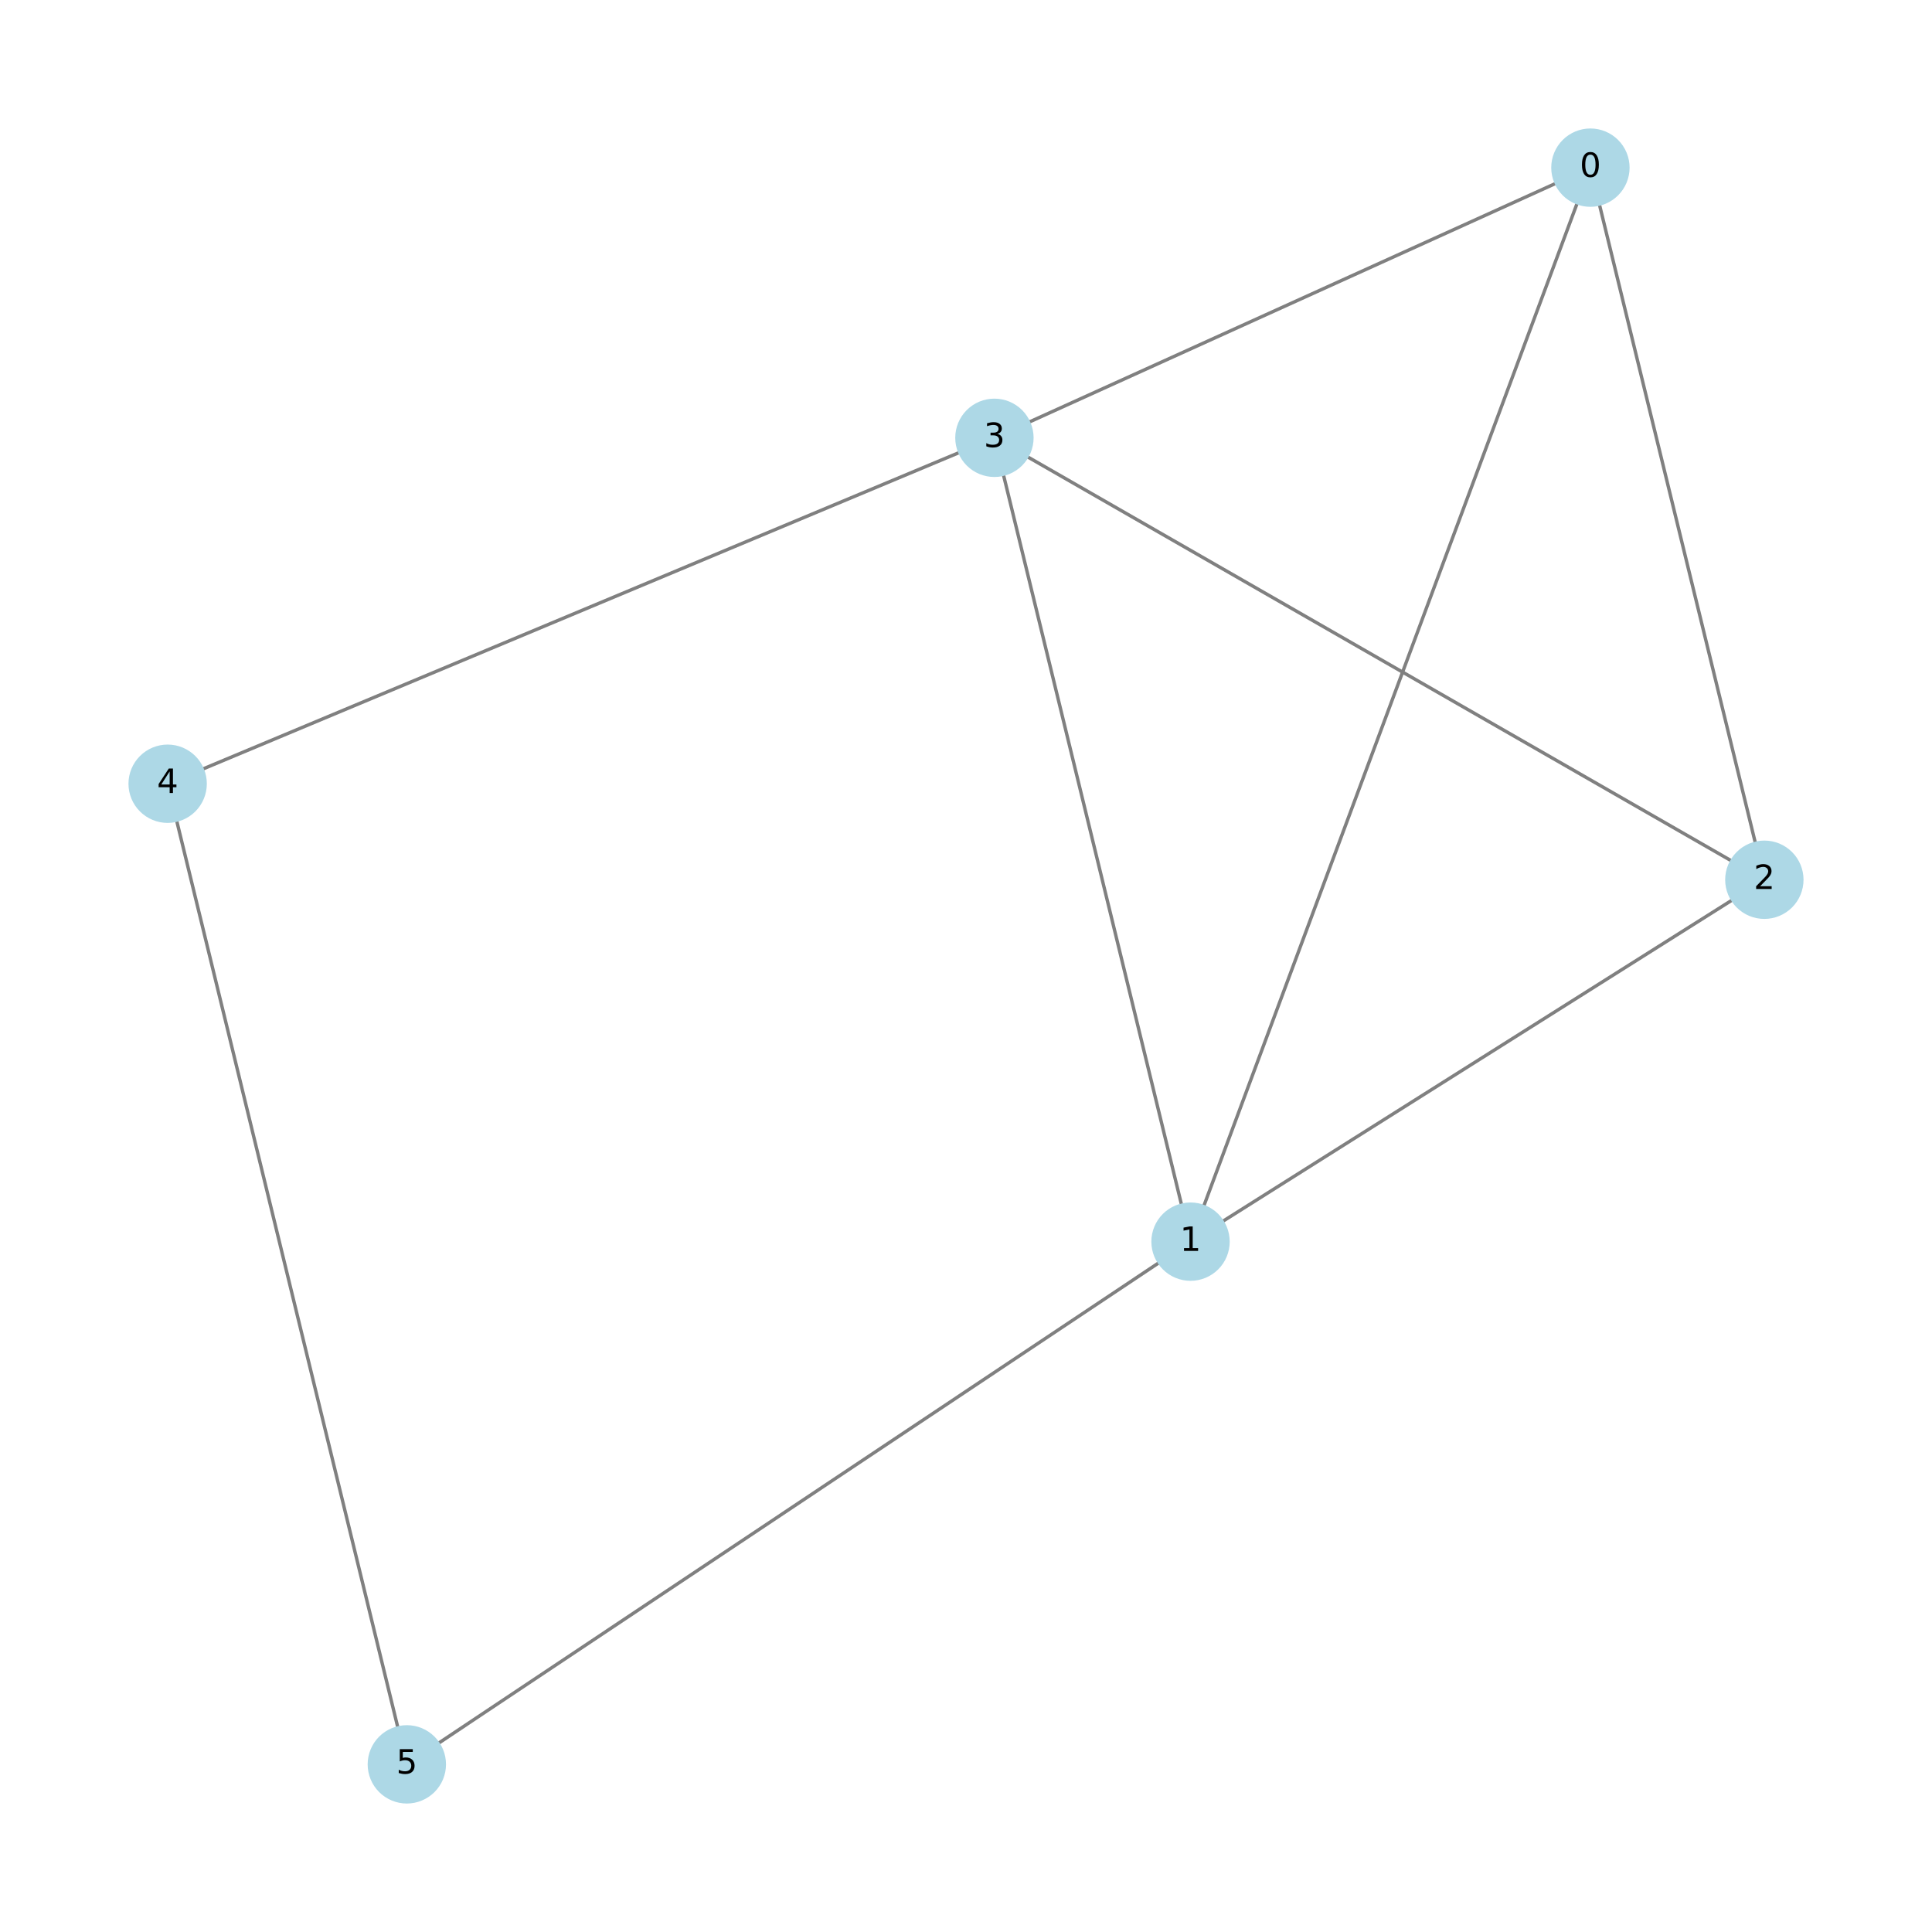
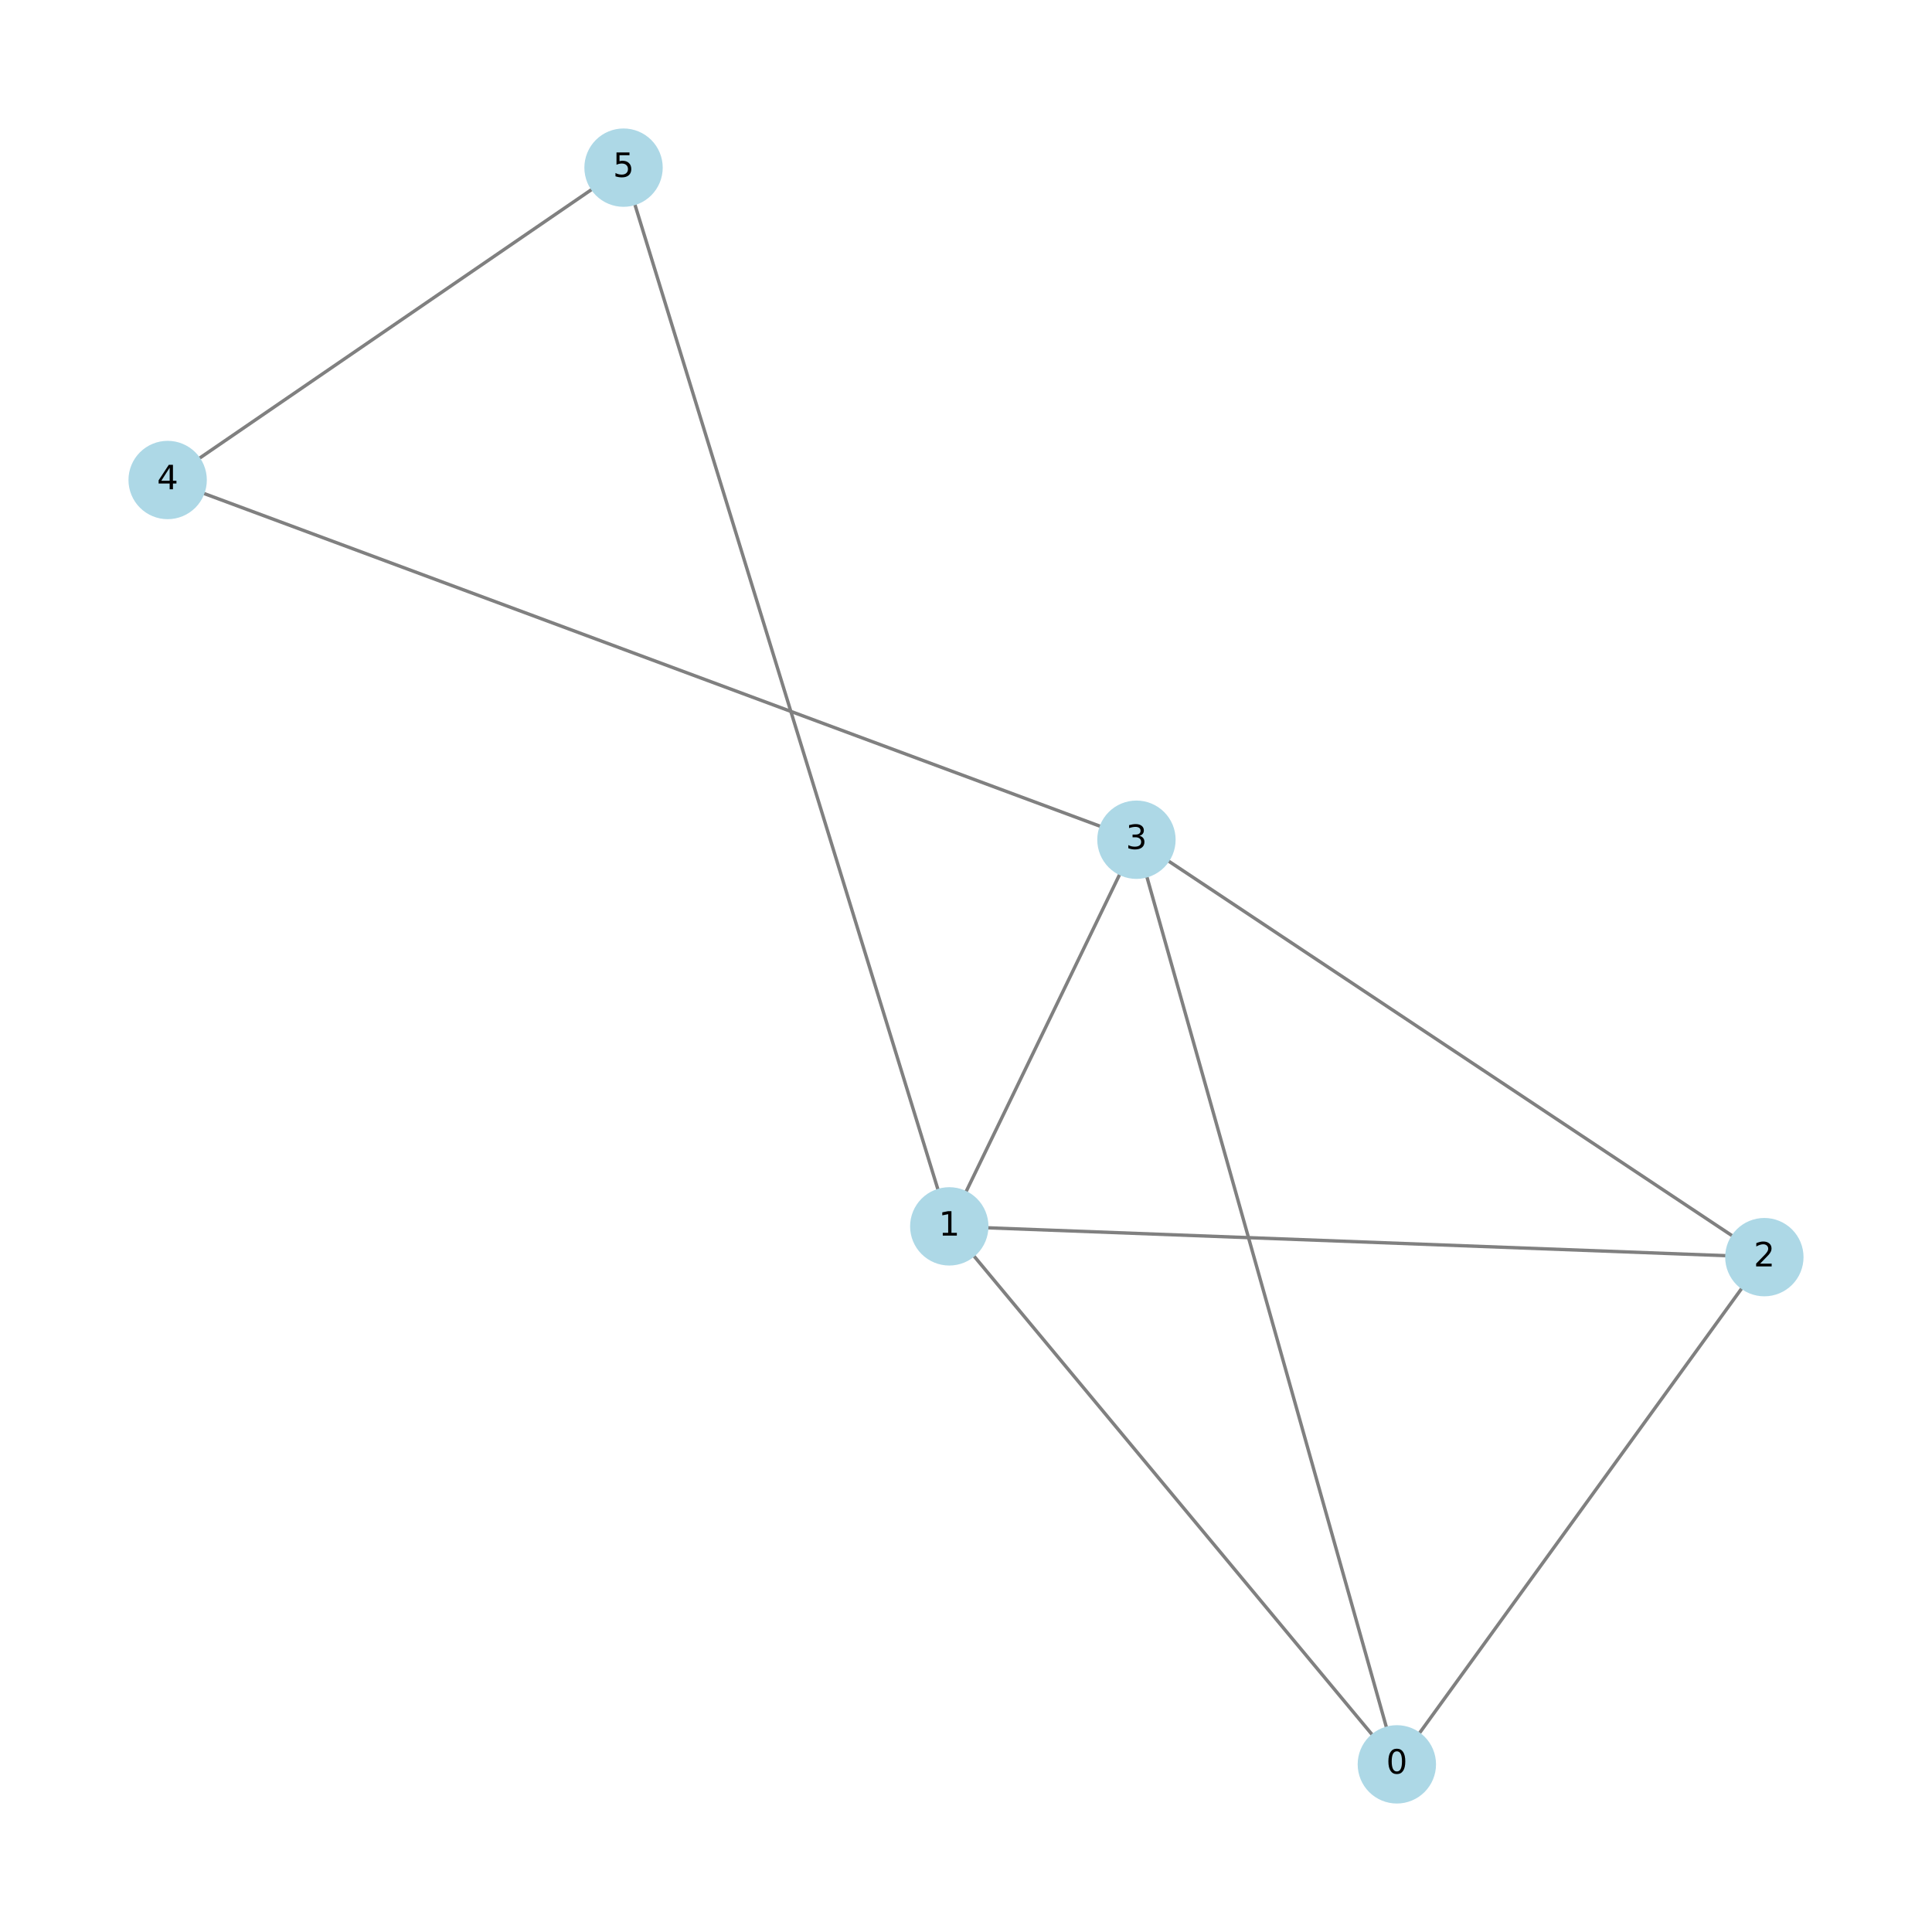
<svg xmlns="http://www.w3.org/2000/svg" xmlns:xlink="http://www.w3.org/1999/xlink" width="576pt" height="576pt" viewBox="0 0 576 576" version="1.1">
  <defs>
    <style type="text/css">*{stroke-linejoin: round; stroke-linecap: butt}</style>
  </defs>
  <g id="figure_1">
    <g id="patch_1">
      <path d="M 0 576  L 576 576  L 576 0  L 0 0  L 0 576  z " style="fill: none" />
    </g>
    <g id="axes_1">
      <g id="LineCollection_1">
-         <path d="M 474.161 49.983  L 354.941 370.182  " clip-path="url(#p707ec4878d)" style="fill: none; stroke: #808080" />
-         <path d="M 474.161 49.983  L 526.017 262.284  " clip-path="url(#p707ec4878d)" style="fill: none; stroke: #808080" />
-         <path d="M 474.161 49.983  L 296.474 130.528  " clip-path="url(#p707ec4878d)" style="fill: none; stroke: #808080" />
-         <path d="M 354.941 370.182  L 526.017 262.284  " clip-path="url(#p707ec4878d)" style="fill: none; stroke: #808080" />
-         <path d="M 354.941 370.182  L 296.474 130.528  " clip-path="url(#p707ec4878d)" style="fill: none; stroke: #808080" />
-         <path d="M 354.941 370.182  L 121.291 526.017  " clip-path="url(#p707ec4878d)" style="fill: none; stroke: #808080" />
-         <path d="M 526.017 262.284  L 296.474 130.528  " clip-path="url(#p707ec4878d)" style="fill: none; stroke: #808080" />
-         <path d="M 296.474 130.528  L 49.983 233.662  " clip-path="url(#p707ec4878d)" style="fill: none; stroke: #808080" />
-         <path d="M 49.983 233.662  L 121.291 526.017  " clip-path="url(#p707ec4878d)" style="fill: none; stroke: #808080" />
+         <path d="M 416.451 526.017  L 283.015 365.623  " clip-path="url(#pd8bfc7e2ef)" style="fill: none; stroke: #808080" />
+         <path d="M 416.451 526.017  L 526.017 374.801  " clip-path="url(#pd8bfc7e2ef)" style="fill: none; stroke: #808080" />
+         <path d="M 416.451 526.017  L 338.816 250.355  " clip-path="url(#pd8bfc7e2ef)" style="fill: none; stroke: #808080" />
+         <path d="M 283.015 365.623  L 526.017 374.801  " clip-path="url(#pd8bfc7e2ef)" style="fill: none; stroke: #808080" />
+         <path d="M 283.015 365.623  L 338.816 250.355  " clip-path="url(#pd8bfc7e2ef)" style="fill: none; stroke: #808080" />
+         <path d="M 283.015 365.623  L 185.902 49.983  " clip-path="url(#pd8bfc7e2ef)" style="fill: none; stroke: #808080" />
+         <path d="M 526.017 374.801  L 338.816 250.355  " clip-path="url(#pd8bfc7e2ef)" style="fill: none; stroke: #808080" />
+         <path d="M 338.816 250.355  L 49.983 143.108  " clip-path="url(#pd8bfc7e2ef)" style="fill: none; stroke: #808080" />
+         <path d="M 49.983 143.108  L 185.902 49.983  " clip-path="url(#pd8bfc7e2ef)" style="fill: none; stroke: #808080" />
      </g>
      <g id="PathCollection_1">
        <defs>
-           <path id="m7113761a46" d="M 0 11.18  C 2.965 11.18 5.809 10.002 7.906 7.906  C 10.002 5.809 11.18 2.965 11.18 0  C 11.18 -2.965 10.002 -5.809 7.906 -7.906  C 5.809 -10.002 2.965 -11.18 0 -11.18  C -2.965 -11.18 -5.809 -10.002 -7.906 -7.906  C -10.002 -5.809 -11.18 -2.965 -11.18 0  C -11.18 2.965 -10.002 5.809 -7.906 7.906  C -5.809 10.002 -2.965 11.18 0 11.18  z " style="stroke: #add8e6" />
+           <path id="m29c6a5d561" d="M 0 11.18  C 2.965 11.18 5.809 10.002 7.906 7.906  C 10.002 5.809 11.18 2.965 11.18 0  C 11.18 -2.965 10.002 -5.809 7.906 -7.906  C 5.809 -10.002 2.965 -11.18 0 -11.18  C -2.965 -11.18 -5.809 -10.002 -7.906 -7.906  C -10.002 -5.809 -11.18 -2.965 -11.18 0  C -11.18 2.965 -10.002 5.809 -7.906 7.906  C -5.809 10.002 -2.965 11.18 0 11.18  z " style="stroke: #add8e6" />
        </defs>
-         <g clip-path="url(#p707ec4878d)">
-           <use xlink:href="#m7113761a46" x="474.161" y="49.983" style="fill: #add8e6; stroke: #add8e6" />
-           <use xlink:href="#m7113761a46" x="354.941" y="370.182" style="fill: #add8e6; stroke: #add8e6" />
-           <use xlink:href="#m7113761a46" x="526.017" y="262.284" style="fill: #add8e6; stroke: #add8e6" />
-           <use xlink:href="#m7113761a46" x="296.474" y="130.528" style="fill: #add8e6; stroke: #add8e6" />
-           <use xlink:href="#m7113761a46" x="49.983" y="233.662" style="fill: #add8e6; stroke: #add8e6" />
-           <use xlink:href="#m7113761a46" x="121.291" y="526.017" style="fill: #add8e6; stroke: #add8e6" />
+         <g clip-path="url(#pd8bfc7e2ef)">
+           <use xlink:href="#m29c6a5d561" x="416.451" y="526.017" style="fill: #add8e6; stroke: #add8e6" />
+           <use xlink:href="#m29c6a5d561" x="283.015" y="365.623" style="fill: #add8e6; stroke: #add8e6" />
+           <use xlink:href="#m29c6a5d561" x="526.017" y="374.801" style="fill: #add8e6; stroke: #add8e6" />
+           <use xlink:href="#m29c6a5d561" x="338.816" y="250.355" style="fill: #add8e6; stroke: #add8e6" />
+           <use xlink:href="#m29c6a5d561" x="49.983" y="143.108" style="fill: #add8e6; stroke: #add8e6" />
+           <use xlink:href="#m29c6a5d561" x="185.902" y="49.983" style="fill: #add8e6; stroke: #add8e6" />
        </g>
      </g>
      <g id="text_1">
-         <g clip-path="url(#p707ec4878d)">
-           <g transform="translate(470.9796 52.74285) scale(0.1 -0.1)">
+         <g clip-path="url(#pd8bfc7e2ef)">
+           <g transform="translate(413.2697 528.7759) scale(0.1 -0.1)">
            <defs>
              <path id="DejaVuSans-30" d="M 2034 4250  Q 1547 4250 1301 3770  Q 1056 3291 1056 2328  Q 1056 1369 1301 889  Q 1547 409 2034 409  Q 2525 409 2770 889  Q 3016 1369 3016 2328  Q 3016 3291 2770 3770  Q 2525 4250 2034 4250  z M 2034 4750  Q 2819 4750 3233 4129  Q 3647 3509 3647 2328  Q 3647 1150 3233 529  Q 2819 -91 2034 -91  Q 1250 -91 836 529  Q 422 1150 422 2328  Q 422 3509 836 4129  Q 1250 4750 2034 4750  z " transform="scale(0.015625)" />
            </defs>
            <use xlink:href="#DejaVuSans-30" />
          </g>
        </g>
      </g>
      <g id="text_2">
-         <g clip-path="url(#p707ec4878d)">
-           <g transform="translate(351.7599 372.9418) scale(0.1 -0.1)">
+         <g clip-path="url(#pd8bfc7e2ef)">
+           <g transform="translate(279.8341 368.3826) scale(0.1 -0.1)">
            <defs>
              <path id="DejaVuSans-31" d="M 794 531  L 1825 531  L 1825 4091  L 703 3866  L 703 4441  L 1819 4666  L 2450 4666  L 2450 531  L 3481 531  L 3481 0  L 794 0  L 794 531  z " transform="scale(0.015625)" />
            </defs>
            <use xlink:href="#DejaVuSans-31" />
          </g>
        </g>
      </g>
      <g id="text_3">
-         <g clip-path="url(#p707ec4878d)">
-           <g transform="translate(522.8353 265.0437) scale(0.1 -0.1)">
+         <g clip-path="url(#pd8bfc7e2ef)">
+           <g transform="translate(522.8353 377.5601) scale(0.1 -0.1)">
            <defs>
              <path id="DejaVuSans-32" d="M 1228 531  L 3431 531  L 3431 0  L 469 0  L 469 531  Q 828 903 1448 1529  Q 2069 2156 2228 2338  Q 2531 2678 2651 2914  Q 2772 3150 2772 3378  Q 2772 3750 2511 3984  Q 2250 4219 1831 4219  Q 1534 4219 1204 4116  Q 875 4013 500 3803  L 500 4441  Q 881 4594 1212 4672  Q 1544 4750 1819 4750  Q 2544 4750 2975 4387  Q 3406 4025 3406 3419  Q 3406 3131 3298 2873  Q 3191 2616 2906 2266  Q 2828 2175 2409 1742  Q 1991 1309 1228 531  z " transform="scale(0.015625)" />
            </defs>
            <use xlink:href="#DejaVuSans-32" />
          </g>
        </g>
      </g>
      <g id="text_4">
-         <g clip-path="url(#p707ec4878d)">
-           <g transform="translate(293.2932 133.2876) scale(0.1 -0.1)">
+         <g clip-path="url(#pd8bfc7e2ef)">
+           <g transform="translate(335.6347 253.1148) scale(0.1 -0.1)">
            <defs>
              <path id="DejaVuSans-33" d="M 2597 2516  Q 3050 2419 3304 2112  Q 3559 1806 3559 1356  Q 3559 666 3084 287  Q 2609 -91 1734 -91  Q 1441 -91 1130 -33  Q 819 25 488 141  L 488 750  Q 750 597 1062 519  Q 1375 441 1716 441  Q 2309 441 2620 675  Q 2931 909 2931 1356  Q 2931 1769 2642 2001  Q 2353 2234 1838 2234  L 1294 2234  L 1294 2753  L 1863 2753  Q 2328 2753 2575 2939  Q 2822 3125 2822 3475  Q 2822 3834 2567 4026  Q 2313 4219 1838 4219  Q 1578 4219 1281 4162  Q 984 4106 628 3988  L 628 4550  Q 988 4650 1302 4700  Q 1616 4750 1894 4750  Q 2613 4750 3031 4423  Q 3450 4097 3450 3541  Q 3450 3153 3228 2886  Q 3006 2619 2597 2516  z " transform="scale(0.015625)" />
            </defs>
            <use xlink:href="#DejaVuSans-33" />
          </g>
        </g>
      </g>
      <g id="text_5">
-         <g clip-path="url(#p707ec4878d)">
-           <g transform="translate(46.80222 236.421) scale(0.1 -0.1)">
+         <g clip-path="url(#pd8bfc7e2ef)">
+           <g transform="translate(46.80222 145.8676) scale(0.1 -0.1)">
            <defs>
              <path id="DejaVuSans-34" d="M 2419 4116  L 825 1625  L 2419 1625  L 2419 4116  z M 2253 4666  L 3047 4666  L 3047 1625  L 3713 1625  L 3713 1100  L 3047 1100  L 3047 0  L 2419 0  L 2419 1100  L 313 1100  L 313 1709  L 2253 4666  z " transform="scale(0.015625)" />
            </defs>
            <use xlink:href="#DejaVuSans-34" />
          </g>
        </g>
      </g>
      <g id="text_6">
-         <g clip-path="url(#p707ec4878d)">
-           <g transform="translate(118.1102 528.7759) scale(0.1 -0.1)">
+         <g clip-path="url(#pd8bfc7e2ef)">
+           <g transform="translate(182.7208 52.74285) scale(0.1 -0.1)">
            <defs>
              <path id="DejaVuSans-35" d="M 691 4666  L 3169 4666  L 3169 4134  L 1269 4134  L 1269 2991  Q 1406 3038 1543 3061  Q 1681 3084 1819 3084  Q 2600 3084 3056 2656  Q 3513 2228 3513 1497  Q 3513 744 3044 326  Q 2575 -91 1722 -91  Q 1428 -91 1123 -41  Q 819 9 494 109  L 494 744  Q 775 591 1075 516  Q 1375 441 1709 441  Q 2250 441 2565 725  Q 2881 1009 2881 1497  Q 2881 1984 2565 2268  Q 2250 2553 1709 2553  Q 1456 2553 1204 2497  Q 953 2441 691 2322  L 691 4666  z " transform="scale(0.015625)" />
            </defs>
            <use xlink:href="#DejaVuSans-35" />
          </g>
        </g>
      </g>
      <g id="text_7">
        <g transform="translate(222.1238 -6) scale(0.12 -0.12)">
          <defs>
            <path id="DejaVuSans-47" d="M 3809 666  L 3809 1919  L 2778 1919  L 2778 2438  L 4434 2438  L 4434 434  Q 4069 175 3628 42  Q 3188 -91 2688 -91  Q 1594 -91 976 548  Q 359 1188 359 2328  Q 359 3472 976 4111  Q 1594 4750 2688 4750  Q 3144 4750 3555 4637  Q 3966 4525 4313 4306  L 4313 3634  Q 3963 3931 3569 4081  Q 3175 4231 2741 4231  Q 1884 4231 1454 3753  Q 1025 3275 1025 2328  Q 1025 1384 1454 906  Q 1884 428 2741 428  Q 3075 428 3337 486  Q 3600 544 3809 666  z " transform="scale(0.015625)" />
            <path id="DejaVuSans-72" d="M 2631 2963  Q 2534 3019 2420 3045  Q 2306 3072 2169 3072  Q 1681 3072 1420 2755  Q 1159 2438 1159 1844  L 1159 0  L 581 0  L 581 3500  L 1159 3500  L 1159 2956  Q 1341 3275 1631 3429  Q 1922 3584 2338 3584  Q 2397 3584 2469 3576  Q 2541 3569 2628 3553  L 2631 2963  z " transform="scale(0.015625)" />
            <path id="DejaVuSans-61" d="M 2194 1759  Q 1497 1759 1228 1600  Q 959 1441 959 1056  Q 959 750 1161 570  Q 1363 391 1709 391  Q 2188 391 2477 730  Q 2766 1069 2766 1631  L 2766 1759  L 2194 1759  z M 3341 1997  L 3341 0  L 2766 0  L 2766 531  Q 2569 213 2275 61  Q 1981 -91 1556 -91  Q 1019 -91 701 211  Q 384 513 384 1019  Q 384 1609 779 1909  Q 1175 2209 1959 2209  L 2766 2209  L 2766 2266  Q 2766 2663 2505 2880  Q 2244 3097 1772 3097  Q 1472 3097 1187 3025  Q 903 2953 641 2809  L 641 3341  Q 956 3463 1253 3523  Q 1550 3584 1831 3584  Q 2591 3584 2966 3190  Q 3341 2797 3341 1997  z " transform="scale(0.015625)" />
            <path id="DejaVuSans-70" d="M 1159 525  L 1159 -1331  L 581 -1331  L 581 3500  L 1159 3500  L 1159 2969  Q 1341 3281 1617 3432  Q 1894 3584 2278 3584  Q 2916 3584 3314 3078  Q 3713 2572 3713 1747  Q 3713 922 3314 415  Q 2916 -91 2278 -91  Q 1894 -91 1617 61  Q 1341 213 1159 525  z M 3116 1747  Q 3116 2381 2855 2742  Q 2594 3103 2138 3103  Q 1681 3103 1420 2742  Q 1159 2381 1159 1747  Q 1159 1113 1420 752  Q 1681 391 2138 391  Q 2594 391 2855 752  Q 3116 1113 3116 1747  z " transform="scale(0.015625)" />
            <path id="DejaVuSans-68" d="M 3513 2113  L 3513 0  L 2938 0  L 2938 2094  Q 2938 2591 2744 2837  Q 2550 3084 2163 3084  Q 1697 3084 1428 2787  Q 1159 2491 1159 1978  L 1159 0  L 581 0  L 581 4863  L 1159 4863  L 1159 2956  Q 1366 3272 1645 3428  Q 1925 3584 2291 3584  Q 2894 3584 3203 3211  Q 3513 2838 3513 2113  z " transform="scale(0.015625)" />
            <path id="DejaVuSans-20" transform="scale(0.015625)" />
            <path id="DejaVuSans-52" d="M 2841 2188  Q 3044 2119 3236 1894  Q 3428 1669 3622 1275  L 4263 0  L 3584 0  L 2988 1197  Q 2756 1666 2539 1819  Q 2322 1972 1947 1972  L 1259 1972  L 1259 0  L 628 0  L 628 4666  L 2053 4666  Q 2853 4666 3247 4331  Q 3641 3997 3641 3322  Q 3641 2881 3436 2590  Q 3231 2300 2841 2188  z M 1259 4147  L 1259 2491  L 2053 2491  Q 2509 2491 2742 2702  Q 2975 2913 2975 3322  Q 2975 3731 2742 3939  Q 2509 4147 2053 4147  L 1259 4147  z " transform="scale(0.015625)" />
            <path id="DejaVuSans-65" d="M 3597 1894  L 3597 1613  L 953 1613  Q 991 1019 1311 708  Q 1631 397 2203 397  Q 2534 397 2845 478  Q 3156 559 3463 722  L 3463 178  Q 3153 47 2828 -22  Q 2503 -91 2169 -91  Q 1331 -91 842 396  Q 353 884 353 1716  Q 353 2575 817 3079  Q 1281 3584 2069 3584  Q 2775 3584 3186 3129  Q 3597 2675 3597 1894  z M 3022 2063  Q 3016 2534 2758 2815  Q 2500 3097 2075 3097  Q 1594 3097 1305 2825  Q 1016 2553 972 2059  L 3022 2063  z " transform="scale(0.015625)" />
            <path id="DejaVuSans-73" d="M 2834 3397  L 2834 2853  Q 2591 2978 2328 3040  Q 2066 3103 1784 3103  Q 1356 3103 1142 2972  Q 928 2841 928 2578  Q 928 2378 1081 2264  Q 1234 2150 1697 2047  L 1894 2003  Q 2506 1872 2764 1633  Q 3022 1394 3022 966  Q 3022 478 2636 193  Q 2250 -91 1575 -91  Q 1294 -91 989 -36  Q 684 19 347 128  L 347 722  Q 666 556 975 473  Q 1284 391 1588 391  Q 1994 391 2212 530  Q 2431 669 2431 922  Q 2431 1156 2273 1281  Q 2116 1406 1581 1522  L 1381 1569  Q 847 1681 609 1914  Q 372 2147 372 2553  Q 372 3047 722 3315  Q 1072 3584 1716 3584  Q 2034 3584 2315 3537  Q 2597 3491 2834 3397  z " transform="scale(0.015625)" />
            <path id="DejaVuSans-6e" d="M 3513 2113  L 3513 0  L 2938 0  L 2938 2094  Q 2938 2591 2744 2837  Q 2550 3084 2163 3084  Q 1697 3084 1428 2787  Q 1159 2491 1159 1978  L 1159 0  L 581 0  L 581 3500  L 1159 3500  L 1159 2956  Q 1366 3272 1645 3428  Q 1925 3584 2291 3584  Q 2894 3584 3203 3211  Q 3513 2838 3513 2113  z " transform="scale(0.015625)" />
            <path id="DejaVuSans-74" d="M 1172 4494  L 1172 3500  L 2356 3500  L 2356 3053  L 1172 3053  L 1172 1153  Q 1172 725 1289 603  Q 1406 481 1766 481  L 2356 481  L 2356 0  L 1766 0  Q 1100 0 847 248  Q 594 497 594 1153  L 594 3053  L 172 3053  L 172 3500  L 594 3500  L 594 4494  L 1172 4494  z " transform="scale(0.015625)" />
            <path id="DejaVuSans-69" d="M 603 3500  L 1178 3500  L 1178 0  L 603 0  L 603 3500  z M 603 4863  L 1178 4863  L 1178 4134  L 603 4134  L 603 4863  z " transform="scale(0.015625)" />
            <path id="DejaVuSans-6f" d="M 1959 3097  Q 1497 3097 1228 2736  Q 959 2375 959 1747  Q 959 1119 1226 758  Q 1494 397 1959 397  Q 2419 397 2687 759  Q 2956 1122 2956 1747  Q 2956 2369 2687 2733  Q 2419 3097 1959 3097  z M 1959 3584  Q 2709 3584 3137 3096  Q 3566 2609 3566 1747  Q 3566 888 3137 398  Q 2709 -91 1959 -91  Q 1206 -91 779 398  Q 353 888 353 1747  Q 353 2609 779 3096  Q 1206 3584 1959 3584  z " transform="scale(0.015625)" />
          </defs>
          <use xlink:href="#DejaVuSans-47" />
          <use xlink:href="#DejaVuSans-72" x="77.49" />
          <use xlink:href="#DejaVuSans-61" x="118.604" />
          <use xlink:href="#DejaVuSans-70" x="179.883" />
          <use xlink:href="#DejaVuSans-68" x="243.359" />
          <use xlink:href="#DejaVuSans-20" x="306.738" />
          <use xlink:href="#DejaVuSans-52" x="338.525" />
          <use xlink:href="#DejaVuSans-65" x="403.508" />
          <use xlink:href="#DejaVuSans-70" x="465.031" />
          <use xlink:href="#DejaVuSans-72" x="528.508" />
          <use xlink:href="#DejaVuSans-65" x="567.371" />
          <use xlink:href="#DejaVuSans-73" x="628.895" />
          <use xlink:href="#DejaVuSans-65" x="680.994" />
          <use xlink:href="#DejaVuSans-6e" x="742.518" />
          <use xlink:href="#DejaVuSans-74" x="805.896" />
          <use xlink:href="#DejaVuSans-61" x="845.105" />
          <use xlink:href="#DejaVuSans-74" x="906.385" />
          <use xlink:href="#DejaVuSans-69" x="945.594" />
          <use xlink:href="#DejaVuSans-6f" x="973.377" />
          <use xlink:href="#DejaVuSans-6e" x="1034.559" />
        </g>
      </g>
    </g>
  </g>
  <defs>
-     <clipPath id="p707ec4878d">
+     <clipPath id="pd8bfc7e2ef">
      <rect x="0" y="0" width="576" height="576" />
    </clipPath>
  </defs>
</svg>
